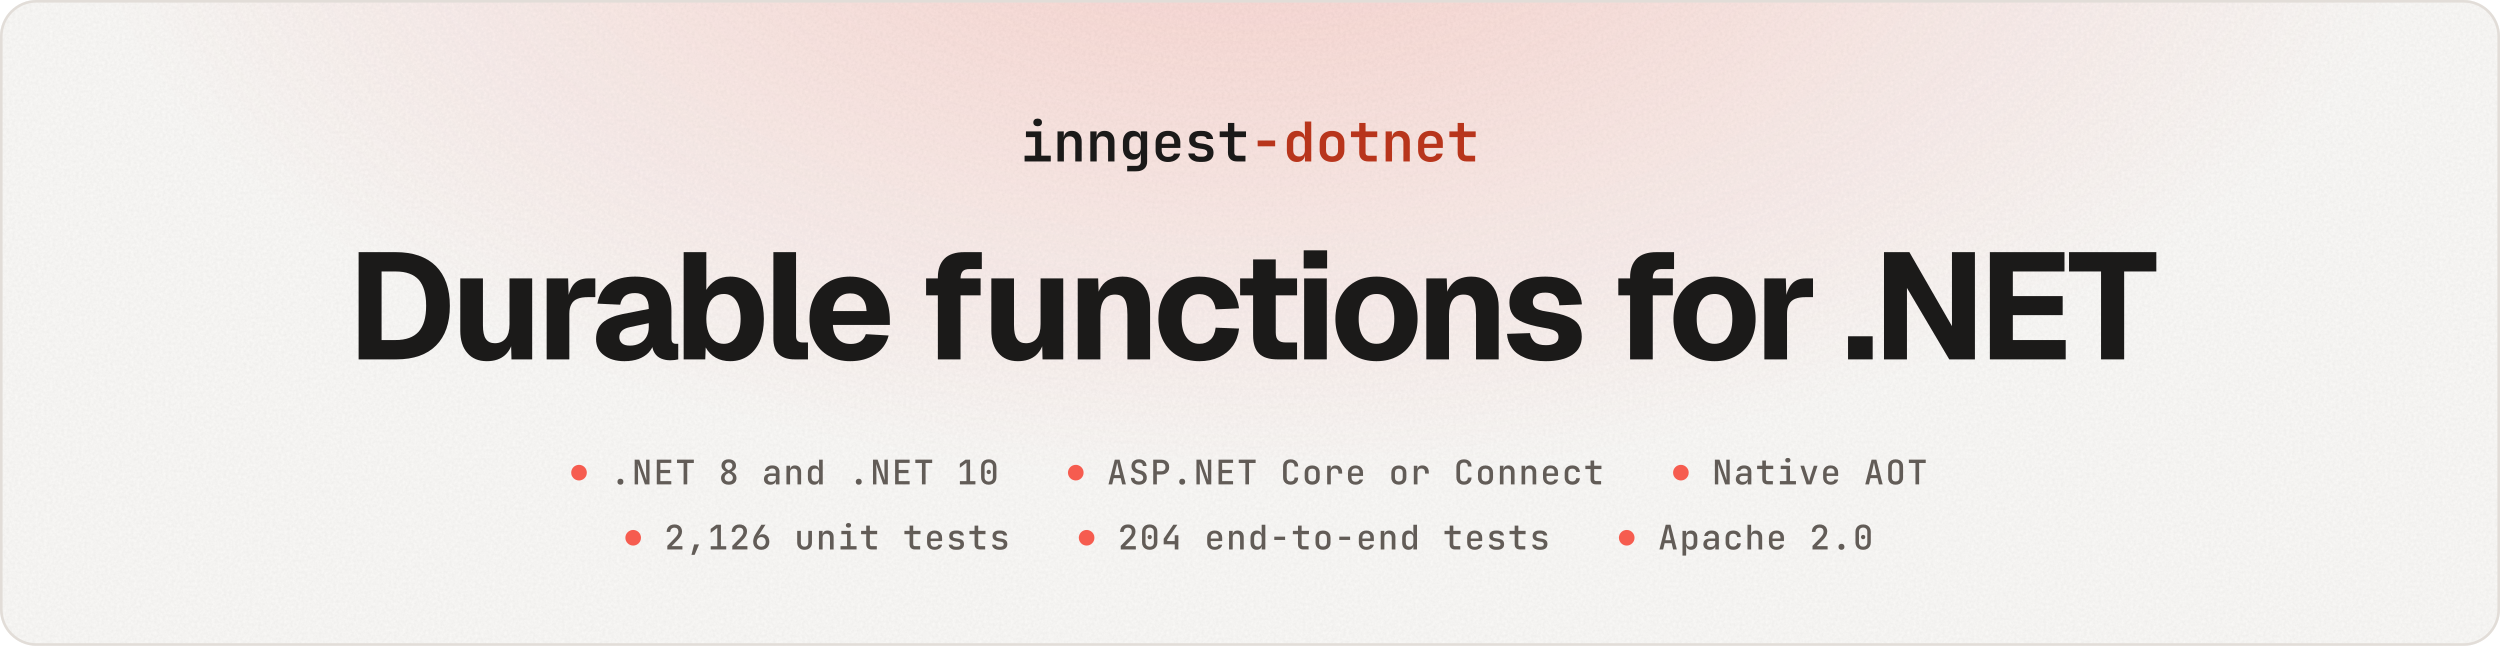
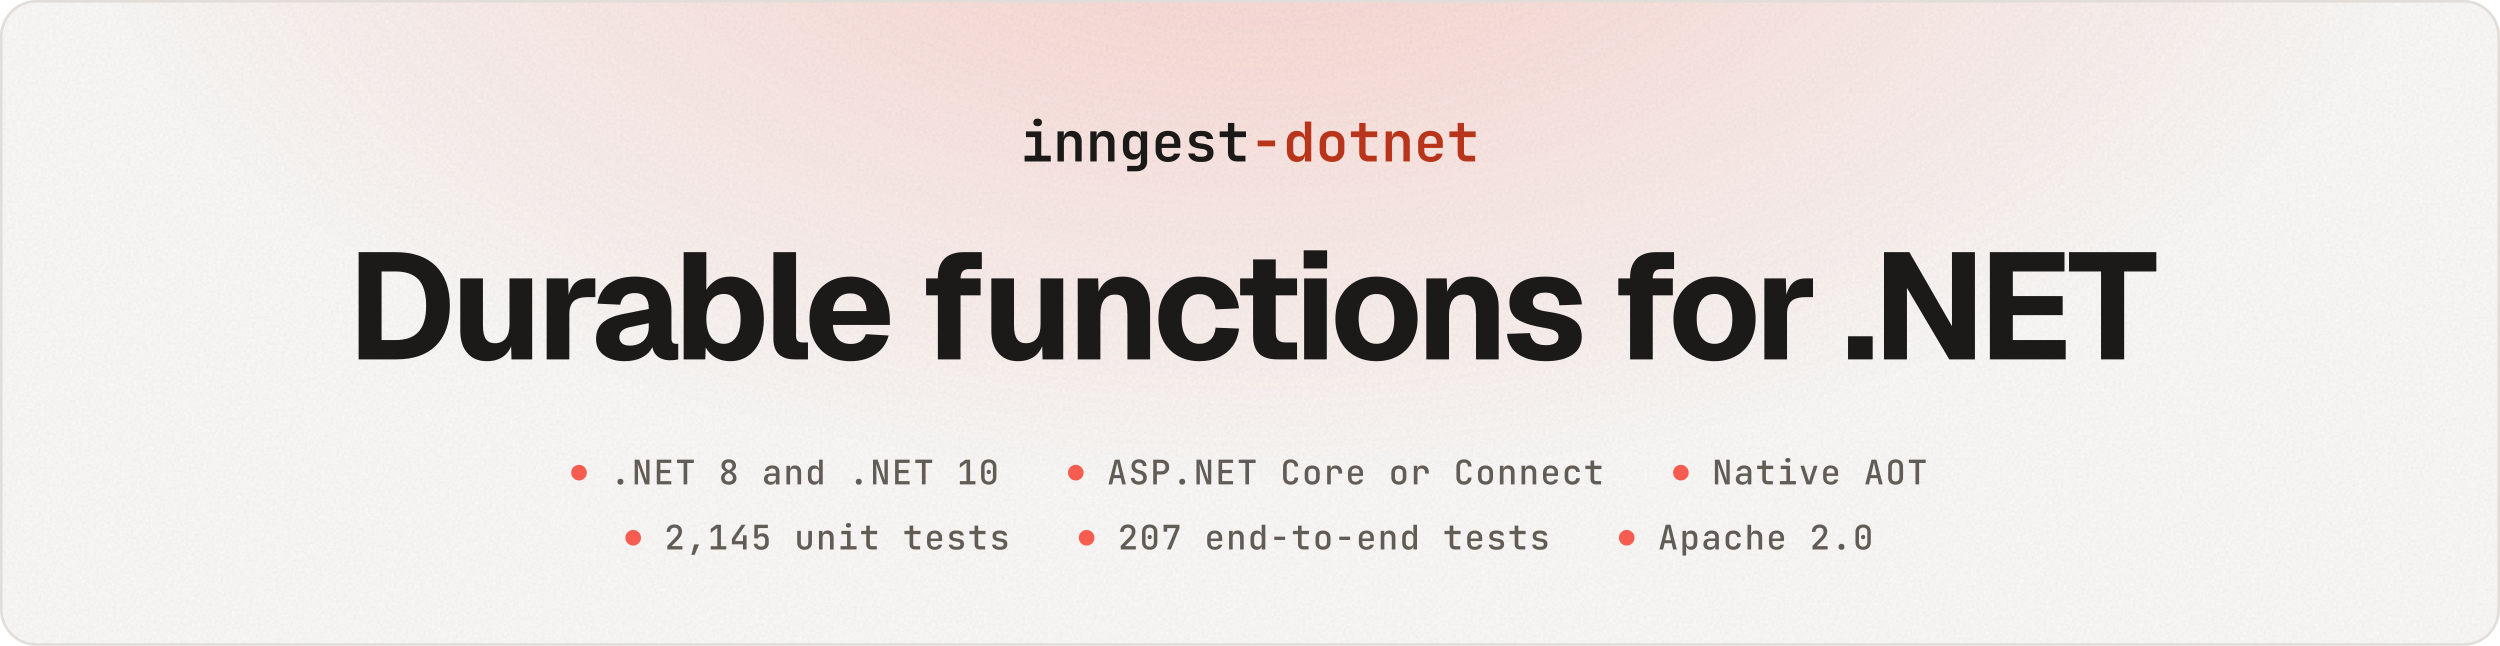
<svg xmlns="http://www.w3.org/2000/svg" width="960" height="248" viewBox="0 0 960 248" role="img">
  <defs>
    <radialGradient id="glow" gradientUnits="userSpaceOnUse" cx="480" cy="-60" r="340" gradientTransform="translate(480 -60) scale(1.85 1) translate(-480 60)">
      <stop offset="0" stop-color="#f65c4f" stop-opacity="0.26" />
      <stop offset="0.72" stop-color="#f65c4f" stop-opacity="0" />
    </radialGradient>
    <filter id="grain" x="0" y="0" width="100%" height="100%">
      <feTurbulence type="fractalNoise" baseFrequency="0.9" numOctaves="3" stitchTiles="stitch" />
      <feColorMatrix values="0 0 0 0 0 0 0 0 0 0 0 0 0 0 0 0 0 0 1 0" />
    </filter>
    <clipPath id="band">
      <rect width="960" height="248" rx="14" />
    </clipPath>
    <path id="wordmark0" d="M78 0L78 106L271 106L271 445L103 445L103 550L383 550L383 106L557 106L557 0ZM317 644Q280 644 259 663Q238 681 238 713Q238 746 259 765Q280 784 317 784Q354 784 375 765Q396 746 396 713Q396 681 375 663Q354 644 317 644Z" />
    <path id="wordmark1" d="M80 0L80 550L195 550L195 445L225 445L195 418Q195 485 235 523Q274 560 342 560Q424 560 473 507Q522 454 522 363L522 0L405 0L405 351Q405 403 378 431Q350 459 302 459Q253 459 225 430Q197 400 197 346L197 0Z" />
    <path id="wordmark2" d="M154 -180L154 -81L320 -81Q362 -81 383 -61Q404 -41 404 -3L404 46L406 148L380 148L405 172Q405 107 366 70Q326 33 259 33Q174 33 125 90Q76 146 76 242L76 351Q76 447 125 504Q174 560 259 560Q326 560 366 523Q405 486 405 421L380 445L405 445L403 550L519 550L519 -5Q519 -86 467 -133Q414 -180 322 -180ZM298 134Q347 134 375 164Q403 194 403 247L403 346Q403 399 375 429Q347 459 298 459Q247 459 220 430Q192 400 192 346L192 247Q192 193 220 164Q247 134 298 134Z" />
    <path id="wordmark3" d="M300 -10Q232 -10 181 17Q130 43 102 92Q74 140 74 204L74 346Q74 410 102 459Q130 507 181 534Q232 560 300 560Q369 560 420 534Q470 507 498 459Q526 410 526 346L526 247L186 247L186 204Q186 145 216 114Q245 83 301 83Q346 83 374 99Q401 115 408 144L523 144Q510 74 449 32Q388 -10 300 -10ZM414 315L414 346Q414 405 386 437Q357 468 300 468Q245 468 216 436Q186 404 186 346L186 323L422 324Z" />
    <path id="wordmark4" d="M280 -9Q219 -9 174 11Q128 30 102 65Q75 99 72 146L189 146Q192 119 217 103Q241 87 280 87L323 87Q371 87 395 106Q419 125 419 157Q419 187 398 205Q376 222 333 228L263 238Q172 252 130 289Q87 325 87 398Q87 475 138 517Q188 559 287 559L325 559Q414 559 467 519Q520 479 526 411L409 411Q406 434 384 449Q362 463 325 463L287 463Q242 463 222 447Q201 430 201 398Q201 369 219 355Q237 340 276 334L348 324Q443 310 488 272Q533 233 533 159Q533 79 481 35Q428 -9 323 -9Z" />
    <path id="wordmark5" d="M360 0Q283 0 240 43Q197 85 197 160L197 445L46 445L46 550L197 550L197 705L313 705L313 550L527 550L527 445L313 445L313 160Q313 105 367 105L517 105L517 0Z" />
    <path id="wordmark6" d="M140 277L140 383L460 383L460 277Z" />
    <path id="wordmark7" d="M257 -10Q174 -10 124 47Q74 103 74 199L74 351Q74 447 124 504Q174 560 257 560Q325 560 365 522Q405 484 405 418L380 445L406 445L403 574L403 730L520 730L520 0L405 0L405 105L380 105L405 132Q405 66 365 28Q325 -10 257 -10ZM298 91Q347 91 375 121Q403 151 403 204L403 346Q403 399 375 429Q347 459 298 459Q247 459 219 430Q190 400 190 346L190 204Q190 150 219 121Q247 91 298 91Z" />
    <path id="wordmark8" d="M300 -9Q231 -9 181 17Q130 43 102 92Q74 140 74 206L74 344Q74 410 102 459Q130 507 181 533Q231 559 300 559Q370 559 420 533Q470 507 498 459Q526 410 526 345L526 206Q526 140 498 92Q470 43 420 17Q370 -9 300 -9ZM300 93Q352 93 381 122Q410 151 410 206L410 344Q410 400 381 429Q352 457 300 457Q249 457 220 429Q190 400 190 344L190 206Q190 151 220 122Q249 93 300 93Z" />
    <path id="display9" d="M74 0L74 710L319 710Q492 710 585 618Q678 525 678 354Q678 184 587 92Q495 0 325 0ZM226 128L319 128Q422 128 472 184Q521 239 521 355Q521 471 472 527Q422 582 319 582L226 582Z" />
    <path id="display10" d="M242 -12Q159 -12 113 42Q66 95 66 191L66 536L216 536L216 226Q216 164 235 136Q254 107 295 107Q341 107 367 139Q392 170 392 233L392 536L542 536L542 0L405 0L401 154L420 150Q408 70 363 29Q318 -12 242 -12Z" />
    <path id="display11" d="M66 0L66 536L208 536L213 380L202 383Q215 464 248 500Q281 536 339 536L388 536L388 412L339 412Q297 412 270 401Q243 390 230 366Q216 342 216 301L216 0Z" />
    <path id="display12" d="M225 -12Q142 -12 90 27Q37 65 37 134Q37 205 82 244Q126 282 213 300L386 334Q386 386 363 413Q339 439 295 439Q252 439 228 420Q204 400 197 362L46 369Q61 457 126 503Q190 548 295 548Q415 548 476 491Q536 434 536 324L536 141Q536 118 544 111Q551 103 566 103L581 103L581 0Q574 -2 559 -4Q543 -6 528 -6Q496 -6 469 5Q441 16 424 43Q407 69 407 118L420 108Q410 72 385 45Q359 18 319 3Q278 -12 225 -12ZM261 91Q298 91 326 106Q354 120 370 148Q386 176 386 214L386 240L264 214Q228 207 210 191Q191 174 191 148Q191 121 209 106Q227 91 261 91Z" />
    <path id="display13" d="M374 -12Q318 -12 277 12Q235 36 212 79L209 0L66 0L66 710L216 710L216 460Q237 497 278 523Q319 548 374 548Q442 548 492 514Q542 479 570 416Q597 353 597 268Q597 183 570 120Q542 57 492 23Q442 -12 374 -12ZM332 103Q382 103 413 147Q443 190 443 268Q443 346 413 390Q383 433 333 433Q296 433 270 414Q243 394 230 357Q216 320 216 268Q216 217 230 180Q243 143 270 123Q296 103 332 103Z" />
    <path id="display14" d="M206 0Q140 0 103 33Q66 66 66 140L66 710L216 710L216 156Q216 132 227 122Q238 112 259 112L295 112L295 0Z" />
    <path id="display15" d="M307 -12Q225 -12 165 23Q104 57 71 120Q37 183 37 268Q37 353 71 416Q104 478 164 513Q224 548 306 548Q386 548 445 513Q504 478 537 413Q569 348 569 258L569 228L192 228Q195 164 227 133Q258 102 310 102Q348 102 374 118Q399 134 410 167L561 158Q540 78 472 33Q404 -12 307 -12ZM192 320L415 320Q412 379 383 408Q353 437 306 437Q259 437 229 407Q198 376 192 320Z" />
    <path id="display16" d="M124 0L124 543Q124 622 167 666Q210 710 300 710L415 710L415 598L333 598Q302 598 288 583Q274 567 274 536L274 0ZM46 424L46 536L407 536L407 424Z" />
    <path id="display17" d="M66 0L66 536L201 536L207 379L188 384Q196 444 221 480Q245 516 282 532Q319 548 363 548Q421 548 462 523Q502 498 524 453Q545 407 545 345L545 0L395 0L395 295Q395 338 388 368Q381 398 363 414Q345 429 313 429Q266 429 241 395Q216 360 216 295L216 0Z" />
    <path id="display18" d="M309 -12Q227 -12 166 23Q105 57 71 120Q37 183 37 268Q37 353 71 416Q105 478 166 513Q227 548 309 548Q380 548 437 523Q493 498 528 451Q563 404 571 338L416 331Q409 381 381 407Q352 432 309 432Q253 432 222 389Q191 346 191 268Q191 190 222 147Q253 103 309 103Q352 103 381 130Q410 156 416 210L571 204Q564 138 530 90Q495 41 439 15Q382 -12 309 -12Z" />
    <path id="display19" d="M288 0Q205 0 166 39Q127 77 127 161L127 662L277 662L277 179Q277 140 294 126Q310 112 343 112L418 112L418 0ZM41 424L41 536L418 536L418 424Z" />
    <path id="display20" d="M66 0L66 536L216 536L216 0ZM63 602L63 722L218 722L218 602Z" />
    <path id="display21" d="M309 -12Q227 -12 166 23Q105 57 71 120Q37 183 37 268Q37 353 71 416Q105 478 166 513Q227 548 309 548Q391 548 452 513Q513 478 547 416Q581 353 581 268Q581 183 547 120Q513 57 452 23Q391 -12 309 -12ZM309 103Q365 103 396 147Q427 190 427 268Q427 346 396 390Q365 433 309 433Q253 433 222 390Q191 346 191 268Q191 190 222 147Q253 103 309 103Z" />
    <path id="display22" d="M295 -12Q208 -12 153 12Q97 35 69 76Q41 116 37 169L189 174Q196 136 220 115Q244 94 295 94Q335 94 357 108Q378 121 378 148Q378 165 370 176Q362 187 339 196Q316 204 271 211Q187 226 140 247Q92 267 73 299Q53 330 53 376Q53 453 113 501Q173 548 292 548Q373 548 425 524Q476 500 503 458Q529 416 533 364L383 358Q382 383 372 402Q361 421 341 432Q321 442 290 442Q250 442 229 426Q208 409 208 382Q208 362 217 350Q225 337 247 329Q268 321 304 316Q389 304 439 283Q489 262 511 230Q532 197 532 150Q532 72 469 30Q405 -12 295 -12Z" />
    <path id="display23" d="M37 0L37 153L200 153L200 0Z" />
    <path id="display24" d="M74 0L74 710L242 710L524 220L524 710L676 710L676 0L506 0L226 473L226 0Z" />
    <path id="display25" d="M74 0L74 710L568 710L568 582L226 582L226 419L556 419L556 293L226 293L226 128L576 128L576 0Z" />
    <path id="display26" d="M223 0L223 582L11 582L11 710L589 710L589 582L376 582L376 0Z" />
    <path id="mono27" d="M300 -10Q260 -10 236 14Q212 37 212 77Q212 118 236 143Q260 167 300 167Q341 167 365 143Q388 118 388 77Q388 37 365 14Q341 -10 300 -10Z" />
    <path id="mono28" d="M81 0L81 730L217 730L430 123Q428 152 425 192Q422 232 421 275Q419 318 419 353L419 730L519 730L519 0L383 0L171 607Q173 581 176 542Q178 503 180 461Q181 419 181 383L181 0Z" />
    <path id="mono29" d="M94 0L94 730L523 730L523 634L200 634L200 427L488 427L488 332L200 332L200 96L523 96L523 0Z" />
    <path id="mono30" d="M246 0L246 631L51 631L51 731L549 731L549 631L354 631L354 0Z" />
    <path id="mono31" d="M300 -10Q230 -10 179 14Q128 38 100 83Q72 127 72 186Q72 252 108 299Q144 346 219 381L324 430Q364 449 386 481Q408 512 408 550Q408 595 379 621Q350 647 300 647Q250 647 221 621Q191 594 191 549Q191 512 213 481Q235 449 273 431L378 383Q457 346 493 299Q528 251 528 186Q528 96 467 43Q405 -10 300 -10ZM300 84Q356 84 389 114Q422 143 422 191Q422 230 400 264Q378 297 339 316L231 367Q157 402 121 447Q85 492 85 555Q85 610 112 652Q138 694 186 718Q234 741 300 741Q366 741 414 718Q462 694 488 652Q514 610 514 555Q514 491 479 447Q443 403 368 366L259 315Q221 297 200 264Q178 231 178 193Q178 144 211 114Q244 84 300 84Z" />
    <path id="mono32" d="M245 -10Q159 -10 110 35Q60 79 60 156Q60 234 113 279Q165 323 257 323L410 323L410 374Q410 419 382 444Q354 469 303 469Q258 469 228 450Q198 430 193 398L87 398Q96 472 156 516Q215 560 306 560Q404 560 461 511Q518 461 518 376L518 0L413 0L413 101L395 101L413 121Q413 61 367 26Q321 -10 245 -10ZM277 73Q335 73 373 103Q410 132 410 178L410 250L259 250Q217 250 193 227Q168 204 168 164Q168 122 197 98Q226 73 277 73Z" />
    <path id="mono33" d="M84 0L84 550L191 550L191 445L217 445L191 420Q191 486 230 523Q269 560 338 560Q420 560 469 508Q518 455 518 366L518 0L410 0L410 354Q410 408 381 437Q352 466 302 466Q251 466 222 436Q192 405 192 347L192 0Z" />
    <path id="mono34" d="M261 -10Q178 -10 128 46Q78 102 78 197L78 352Q78 448 128 504Q178 560 261 560Q329 560 369 523Q409 485 409 420L386 445L411 445L408 573L408 730L516 730L516 0L409 0L409 105L386 105L409 130Q409 65 369 28Q329 -10 261 -10ZM298 84Q349 84 379 116Q408 147 408 203L408 347Q408 403 379 435Q349 466 298 466Q245 466 215 436Q185 405 185 347L185 203Q185 145 215 115Q245 84 298 84Z" />
    <path id="mono35" d="M87 0L87 96L281 96L281 636L86 491L86 608L253 730L389 730L389 96L546 96L546 0Z" />
    <path id="mono36" d="M300 -10Q231 -10 181 17Q130 44 102 93Q74 141 74 206L74 524Q74 590 102 638Q129 686 180 713Q231 740 300 740Q370 740 421 713Q471 686 499 638Q526 590 526 524L526 206Q526 141 498 93Q470 44 420 17Q369 -10 300 -10ZM300 83Q356 83 390 117Q423 151 423 206L423 524Q423 579 390 613Q356 647 300 647Q244 647 211 613Q177 579 177 524L177 206Q177 151 211 117Q244 83 300 83ZM300 303Q272 303 255 321Q237 339 237 368Q237 396 255 414Q272 431 300 431Q328 431 346 414Q363 396 363 368Q363 339 346 321Q328 303 300 303Z" />
    <path id="mono37" d="M43 0L229 730L371 730L557 0L448 0L404 185L197 185L153 0ZM217 274L383 274L333 485Q320 541 312 583Q303 624 300 639Q297 624 289 583Q281 541 267 486Z" />
    <path id="mono38" d="M303 -10Q229 -10 176 15Q123 39 94 85Q65 130 65 193L172 193Q172 143 207 115Q242 86 304 86Q362 86 395 114Q428 142 428 191Q428 232 406 262Q383 292 341 303L249 330Q169 353 126 409Q82 464 82 541Q82 601 109 646Q136 691 186 716Q236 741 304 741Q404 741 465 687Q525 633 526 542L418 542Q418 590 388 618Q357 645 302 645Q249 645 219 620Q189 594 189 548Q189 507 212 477Q234 447 276 435L369 407Q449 385 492 329Q535 273 535 195Q535 134 506 88Q477 41 425 16Q373 -10 303 -10Z" />
    <path id="mono39" d="M84 0L84 730L323 730Q394 730 447 703Q499 676 528 627Q556 577 556 510Q556 444 527 394Q498 344 446 317Q394 290 323 290L192 290L192 0ZM192 387L323 387Q379 387 413 421Q446 454 446 510Q446 567 413 600Q379 633 323 633L192 633Z" />
    <path id="mono40" d="M304 -10Q236 -10 186 16Q135 41 108 90Q80 138 80 203L80 527Q80 593 108 641Q135 689 186 715Q236 740 304 740Q372 740 422 714Q472 688 500 641Q527 593 527 527L419 527Q419 584 389 614Q359 644 304 644Q249 644 219 614Q188 584 188 528L188 203Q188 147 219 117Q249 86 304 86Q359 86 389 117Q419 147 419 203L527 203Q527 138 500 90Q472 42 422 16Q372 -10 304 -10Z" />
    <path id="mono41" d="M300 -9Q232 -9 182 17Q132 43 105 91Q78 139 78 204L78 346Q78 412 105 460Q132 507 182 533Q232 559 300 559Q368 559 418 533Q468 507 495 460Q522 412 522 346L522 204Q522 139 495 91Q468 43 418 17Q368 -9 300 -9ZM300 86Q355 86 385 117Q415 147 415 204L415 346Q415 404 385 434Q355 464 300 464Q246 464 216 434Q185 404 185 346L185 204Q185 147 216 117Q246 86 300 86Z" />
    <path id="mono42" d="M102 0L102 550L206 550L206 445L232 445L199 380Q199 469 238 515Q277 560 354 560Q442 560 494 506Q545 451 545 356L545 319L434 319L434 347Q434 406 405 438Q375 469 322 469Q269 469 240 437Q210 405 210 347L210 0Z" />
    <path id="mono43" d="M300 -10Q233 -10 183 17Q132 43 105 91Q78 139 78 203L78 347Q78 412 105 460Q132 507 183 534Q233 560 300 560Q368 560 418 534Q468 507 495 460Q522 412 522 347L522 249L182 249L182 203Q182 142 213 110Q243 78 301 78Q348 78 377 95Q406 111 413 143L520 143Q508 73 448 32Q388 -10 300 -10ZM418 314L418 348Q418 408 388 441Q358 474 300 474Q243 474 213 441Q182 408 182 347L182 322L426 323Z" />
    <path id="mono44" d="M304 -10Q236 -10 185 16Q133 41 106 90Q78 138 78 203L78 347Q78 413 106 461Q133 509 185 535Q236 560 304 560Q403 560 463 508Q523 456 526 366L418 366Q415 413 385 439Q355 465 304 465Q249 465 217 435Q185 404 185 348L185 203Q185 147 217 116Q249 85 304 85Q355 85 385 111Q415 137 418 184L526 184Q523 94 463 42Q403 -10 304 -10Z" />
    <path id="mono45" d="M360 0Q285 0 243 41Q201 82 201 155L201 452L49 452L49 550L201 550L201 705L309 705L309 550L524 550L524 452L309 452L309 155Q309 98 364 98L514 98L514 0Z" />
    <path id="mono46" d="M81 0L81 98L274 98L274 452L106 452L106 550L379 550L379 98L556 98L556 0ZM316 645Q281 645 260 664Q239 682 239 713Q239 745 260 764Q281 782 316 782Q351 782 372 764Q393 745 393 713Q393 682 372 664Q351 645 316 645Z" />
    <path id="mono47" d="M229 0L47 550L157 550L270 198Q281 167 290 136Q298 104 302 86Q307 104 316 136Q324 167 333 198L444 550L553 550L371 0Z" />
    <path id="mono48" d="M300 -10Q232 -10 183 16Q133 41 107 90Q80 138 80 203L80 527Q80 593 107 641Q133 689 183 715Q232 740 300 740Q368 740 418 715Q467 689 494 641Q520 593 520 528L520 203Q520 138 494 90Q467 41 418 16Q368 -10 300 -10ZM300 86Q355 86 384 117Q412 147 412 203L412 527Q412 584 384 614Q355 644 300 644Q246 644 217 614Q188 584 188 527L188 203Q188 147 217 117Q246 86 300 86Z" />
    <path id="mono49" d="M85 0L85 107L311 340Q363 394 388 438Q412 481 412 524Q412 580 382 612Q351 644 298 644Q240 644 207 611Q173 577 173 519L65 519Q67 587 96 637Q125 686 177 713Q229 740 299 740Q366 740 416 714Q466 688 493 641Q520 594 520 530Q520 465 487 403Q453 341 377 265L212 98L531 98L531 0Z" />
    <path id="mono50" d="M158 -160L238 151L382 151L252 -160Z" />
-     <path id="mono51" d="M301 -10Q229 -10 175 20Q121 50 91 105Q61 159 61 230Q61 284 78 339Q94 393 125 443L303 730L423 730L211 394L216 391Q236 420 270 436Q303 451 344 451Q403 451 447 423Q491 395 515 345Q539 294 539 225Q539 155 509 102Q479 49 426 20Q373 -10 301 -10ZM300 83Q360 83 396 122Q432 161 432 225Q432 289 396 328Q360 367 300 367Q240 367 204 328Q168 289 168 225Q168 161 204 122Q240 83 300 83Z" />
-     <path id="mono52" d="M299 -10Q200 -10 141 48Q82 105 82 204L82 550L190 550L190 204Q190 147 219 116Q248 84 299 84Q351 84 381 116Q410 147 410 204L410 550L518 550L518 204Q518 105 459 48Q399 -10 299 -10Z" />
-     <path id="mono53" d="M281 -9Q222 -9 178 10Q133 29 108 63Q82 96 78 142L186 142Q190 115 215 99Q240 82 281 82L324 82Q373 82 398 102Q423 122 423 155Q423 187 401 206Q378 224 334 230L263 241Q175 255 134 292Q92 328 92 400Q92 476 142 518Q191 559 288 559L326 559Q412 559 464 520Q515 480 522 414L414 414Q410 438 388 453Q365 468 326 468L288 468Q241 468 220 451Q198 433 198 399Q198 369 217 354Q236 339 276 333L349 321Q442 308 486 270Q529 231 529 158Q529 79 478 35Q426 -9 324 -9Z" />
-     <path id="mono54" d="M400 0L400 152L73 152L73 314L357 730L477 730L177 288L177 249L400 249L400 420L507 420L507 0Z" />
-     <path id="mono55" d="M140 281L140 379L460 379L460 281Z" />
-     <path id="mono56" d="M84 -180L84 550L191 550L191 445L214 445L191 420Q191 485 232 523Q272 560 340 560Q423 560 473 505Q522 449 522 353L522 198Q522 134 500 88Q477 41 437 16Q396 -10 340 -10Q273 -10 232 28Q191 65 191 130L214 105L189 105L192 -23L192 -180ZM303 84Q356 84 386 115Q415 145 415 203L415 347Q415 405 386 436Q356 466 303 466Q252 466 222 435Q192 403 192 347L192 203Q192 147 222 116Q252 84 303 84Z" />
-     <path id="mono57" d="M84 0L84 730L192 730L192 550L191 445L217 445L191 420Q191 486 230 523Q269 560 338 560Q420 560 469 508Q518 455 518 366L518 0L410 0L410 354Q410 408 381 438Q352 468 302 468Q251 468 222 437Q192 405 192 347L192 0Z" />
+     <path id="mono51" d="M400 0L400 152L73 152L73 314L357 730L477 730L177 288L177 249L400 249L400 420L507 420L507 0Z" />
+     <path id="mono52" d="M298 -10Q203 -10 144 39Q85 87 78 169L185 169Q190 129 219 107Q248 85 299 85Q356 85 386 116Q415 146 415 201L415 272Q415 328 386 359Q357 389 300 389Q264 389 238 373Q212 356 200 327L93 327L98 730L496 730L496 632L201 632L199 405L227 405L198 379Q198 426 235 453Q272 480 334 480Q423 480 473 426Q522 371 522 272L522 201Q522 104 463 47Q404 -10 298 -10Z" />
+     <path id="mono53" d="M299 -10Q200 -10 141 48Q82 105 82 204L82 550L190 550L190 204Q190 147 219 116Q248 84 299 84Q351 84 381 116Q410 147 410 204L410 550L518 550L518 204Q518 105 459 48Q399 -10 299 -10Z" />
+     <path id="mono54" d="M281 -9Q222 -9 178 10Q133 29 108 63Q82 96 78 142L186 142Q190 115 215 99Q240 82 281 82L324 82Q373 82 398 102Q423 122 423 155Q423 187 401 206Q378 224 334 230L263 241Q175 255 134 292Q92 328 92 400Q92 476 142 518Q191 559 288 559L326 559Q412 559 464 520Q515 480 522 414L414 414Q410 438 388 453Q365 468 326 468L288 468Q241 468 220 451Q198 433 198 399Q198 369 217 354Q236 339 276 333L349 321Q442 308 486 270Q529 231 529 158Q529 79 478 35Q426 -9 324 -9Z" />
+     <path id="mono55" d="M170 0L432 631L177 631L177 524L70 524L70 730L539 730L539 626L286 0Z" />
+     <path id="mono56" d="M140 281L140 379L460 379L460 281Z" />
+     <path id="mono57" d="M84 -180L84 550L191 550L191 445L214 445L191 420Q191 485 232 523Q272 560 340 560Q423 560 473 505Q522 449 522 353L522 198Q522 134 500 88Q477 41 437 16Q396 -10 340 -10Q273 -10 232 28Q191 65 191 130L214 105L189 105L192 -23L192 -180ZM303 84Q356 84 386 115Q415 145 415 203L415 347Q415 405 386 436Q356 466 303 466Q252 466 222 435Q192 403 192 347L192 203Q192 147 222 116Q252 84 303 84Z" />
+     <path id="mono58" d="M84 0L84 730L192 730L192 550L191 445L217 445L191 420Q191 486 230 523Q269 560 338 560Q420 560 469 508Q518 455 518 366L518 0L410 0L410 354Q410 408 381 438Q352 468 302 468Q251 468 222 437Q192 405 192 347L192 0Z" />
  </defs>
  <g clip-path="url(#band)">
    <rect width="960" height="248" fill="#faf9f7" />
    <rect width="960" height="248" fill="url(#glow)" />
    <rect width="960" height="248" filter="url(#grain)" opacity="0.05" />
  </g>
  <rect x="0.5" y="0.5" width="959" height="247" rx="13.5" fill="none" stroke="#e2ddd8" />
  <g fill="#1b1a19" transform="translate(391.8 62) scale(0.021 -0.021)">
    <use href="#wordmark0" x="0" />
    <use href="#wordmark1" x="600" />
    <use href="#wordmark1" x="1200" />
    <use href="#wordmark2" x="1800" />
    <use href="#wordmark3" x="2400" />
    <use href="#wordmark4" x="3000" />
    <use href="#wordmark5" x="3600" />
  </g>
  <g fill="#b8351c" transform="translate(480 62) scale(0.021 -0.021)">
    <use href="#wordmark6" x="0" />
    <use href="#wordmark7" x="600" />
    <use href="#wordmark8" x="1200" />
    <use href="#wordmark5" x="1800" />
    <use href="#wordmark1" x="2400" />
    <use href="#wordmark3" x="3000" />
    <use href="#wordmark5" x="3600" />
  </g>
  <g fill="#1b1a19" transform="translate(133.42 138) scale(0.058 -0.058)">
    <use href="#display9" x="0" />
    <use href="#display10" x="681" />
    <use href="#display11" x="1253" />
    <use href="#display12" x="1609" />
    <use href="#display13" x="2160" />
    <use href="#display14" x="2754" />
    <use href="#display15" x="3022" />
    <use href="#display16" x="3785" />
    <use href="#display10" x="4197" />
    <use href="#display17" x="4769" />
    <use href="#display18" x="5332" />
    <use href="#display19" x="5869" />
    <use href="#display20" x="6268" />
    <use href="#display21" x="6504" />
    <use href="#display17" x="7077" />
    <use href="#display22" x="7640" />
    <use href="#display16" x="8368" />
    <use href="#display21" x="8742" />
    <use href="#display11" x="9315" />
    <use href="#display23" x="9898" />
    <use href="#display24" x="10099" />
    <use href="#display25" x="10800" />
    <use href="#display26" x="11387" />
  </g>
  <circle cx="222.34" cy="181.5" r="3" fill="#f65c4f" />
  <g fill="#625c57" transform="translate(234.34 186) scale(0.013 -0.013)">
    <use href="#mono27" x="0" />
    <use href="#mono28" x="640" />
    <use href="#mono29" x="1280" />
    <use href="#mono30" x="1920" />
    <use href="#mono31" x="3200" />
    <use href="#mono32" x="4480" />
    <use href="#mono33" x="5120" />
    <use href="#mono34" x="5760" />
    <use href="#mono27" x="7040" />
    <use href="#mono28" x="7680" />
    <use href="#mono29" x="8320" />
    <use href="#mono30" x="8960" />
    <use href="#mono35" x="10240" />
    <use href="#mono36" x="10880" />
  </g>
  <circle cx="413.1" cy="181.5" r="3" fill="#f65c4f" />
  <g fill="#625c57" transform="translate(425.1 186) scale(0.013 -0.013)">
    <use href="#mono37" x="0" />
    <use href="#mono38" x="640" />
    <use href="#mono39" x="1280" />
    <use href="#mono27" x="1920" />
    <use href="#mono28" x="2560" />
    <use href="#mono29" x="3200" />
    <use href="#mono30" x="3840" />
    <use href="#mono40" x="5120" />
    <use href="#mono41" x="5760" />
    <use href="#mono42" x="6400" />
    <use href="#mono43" x="7040" />
    <use href="#mono41" x="8320" />
    <use href="#mono42" x="8960" />
    <use href="#mono40" x="10240" />
    <use href="#mono41" x="10880" />
    <use href="#mono33" x="11520" />
    <use href="#mono33" x="12160" />
    <use href="#mono43" x="12800" />
    <use href="#mono44" x="13440" />
    <use href="#mono45" x="14080" />
  </g>
  <circle cx="645.46" cy="181.5" r="3" fill="#f65c4f" />
  <g fill="#625c57" transform="translate(657.46 186) scale(0.013 -0.013)">
    <use href="#mono28" x="0" />
    <use href="#mono32" x="640" />
    <use href="#mono45" x="1280" />
    <use href="#mono46" x="1920" />
    <use href="#mono47" x="2560" />
    <use href="#mono43" x="3200" />
    <use href="#mono37" x="4480" />
    <use href="#mono48" x="5120" />
    <use href="#mono30" x="5760" />
  </g>
  <circle cx="243.14" cy="206.5" r="3" fill="#f65c4f" />
  <g fill="#625c57" transform="translate(255.14 211) scale(0.013 -0.013)">
    <use href="#mono49" x="0" />
    <use href="#mono50" x="640" />
    <use href="#mono35" x="1280" />
-     <use href="#mono49" x="1920" />
-     <use href="#mono51" x="2560" />
-     <use href="#mono52" x="3840" />
+     <use href="#mono51" x="1920" />
+     <use href="#mono52" x="2560" />
+     <use href="#mono53" x="3840" />
    <use href="#mono33" x="4480" />
    <use href="#mono46" x="5120" />
    <use href="#mono45" x="5760" />
    <use href="#mono45" x="7040" />
    <use href="#mono43" x="7680" />
-     <use href="#mono53" x="8320" />
+     <use href="#mono54" x="8320" />
    <use href="#mono45" x="8960" />
-     <use href="#mono53" x="9600" />
+     <use href="#mono54" x="9600" />
  </g>
  <circle cx="417.26" cy="206.5" r="3" fill="#f65c4f" />
  <g fill="#625c57" transform="translate(429.26 211) scale(0.013 -0.013)">
    <use href="#mono49" x="0" />
    <use href="#mono36" x="640" />
-     <use href="#mono54" x="1280" />
+     <use href="#mono55" x="1280" />
    <use href="#mono43" x="2560" />
    <use href="#mono33" x="3200" />
    <use href="#mono34" x="3840" />
-     <use href="#mono55" x="4480" />
+     <use href="#mono56" x="4480" />
    <use href="#mono45" x="5120" />
    <use href="#mono41" x="5760" />
-     <use href="#mono55" x="6400" />
+     <use href="#mono56" x="6400" />
    <use href="#mono43" x="7040" />
    <use href="#mono33" x="7680" />
    <use href="#mono34" x="8320" />
    <use href="#mono45" x="9600" />
    <use href="#mono43" x="10240" />
-     <use href="#mono53" x="10880" />
+     <use href="#mono54" x="10880" />
    <use href="#mono45" x="11520" />
-     <use href="#mono53" x="12160" />
+     <use href="#mono54" x="12160" />
  </g>
  <circle cx="624.66" cy="206.5" r="3" fill="#f65c4f" />
  <g fill="#625c57" transform="translate(636.66 211) scale(0.013 -0.013)">
    <use href="#mono37" x="0" />
-     <use href="#mono56" x="640" />
+     <use href="#mono57" x="640" />
    <use href="#mono32" x="1280" />
    <use href="#mono44" x="1920" />
-     <use href="#mono57" x="2560" />
+     <use href="#mono58" x="2560" />
    <use href="#mono43" x="3200" />
    <use href="#mono49" x="4480" />
    <use href="#mono27" x="5120" />
    <use href="#mono36" x="5760" />
  </g>
</svg>
